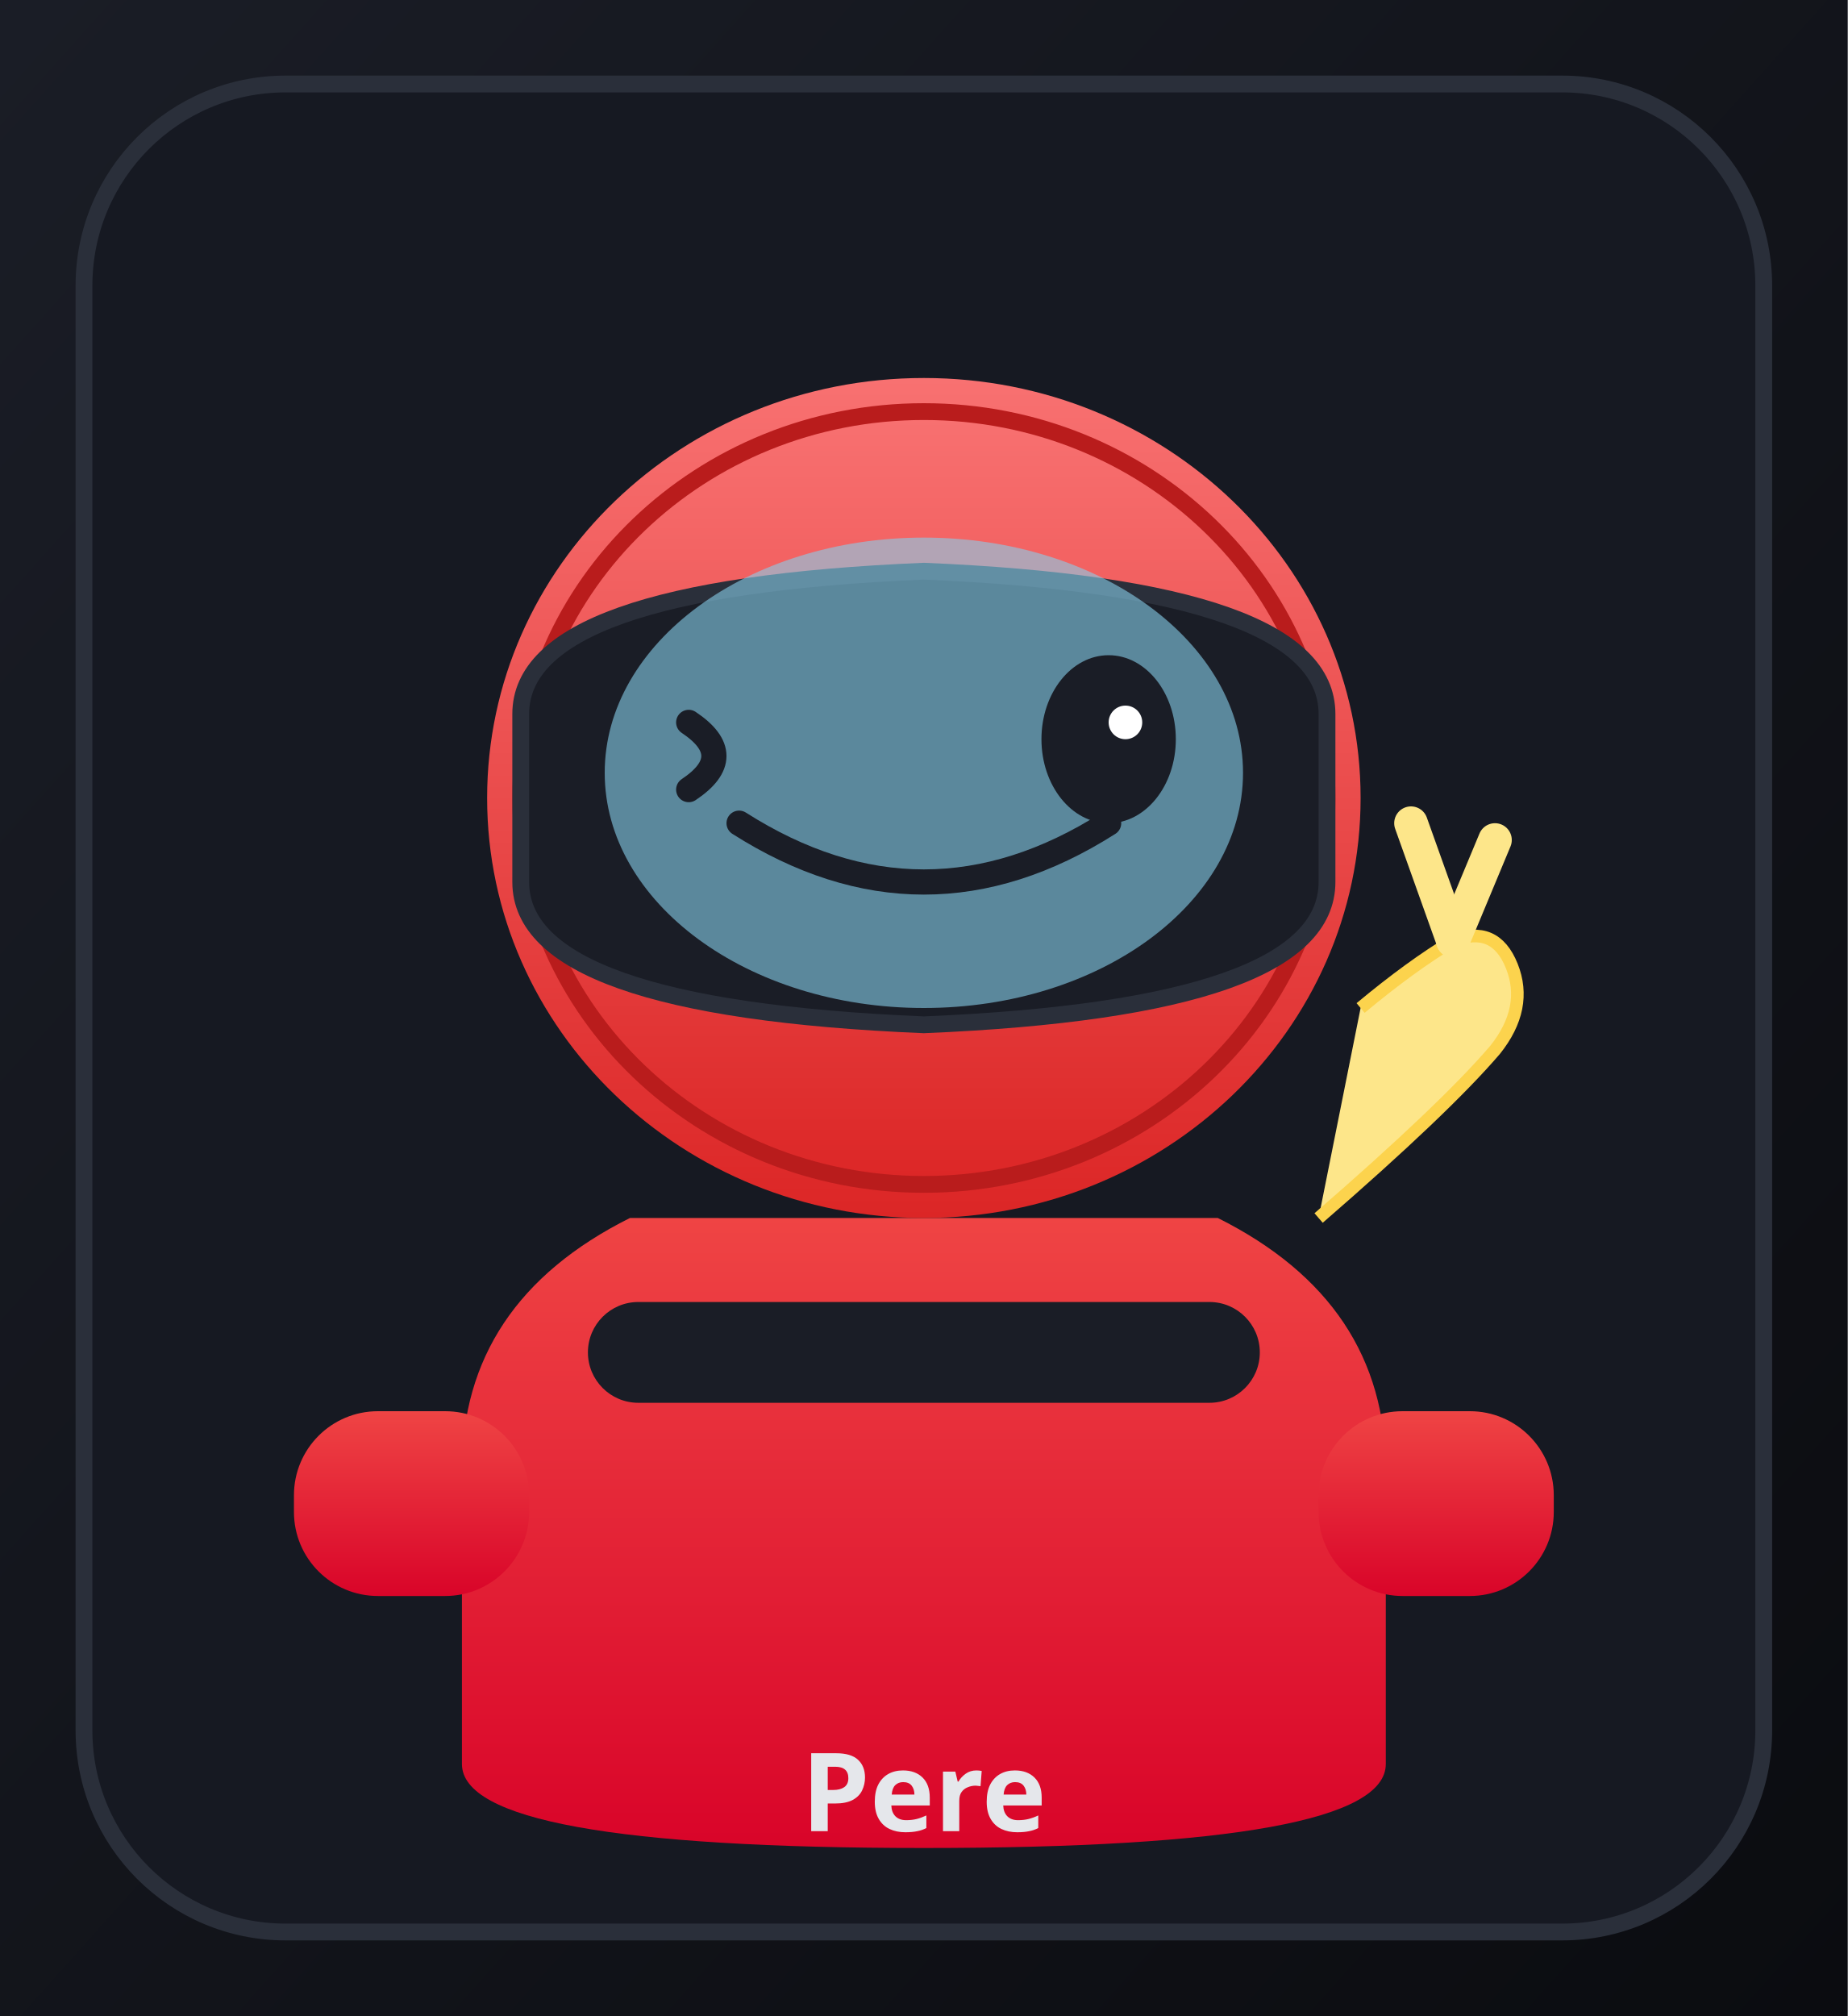
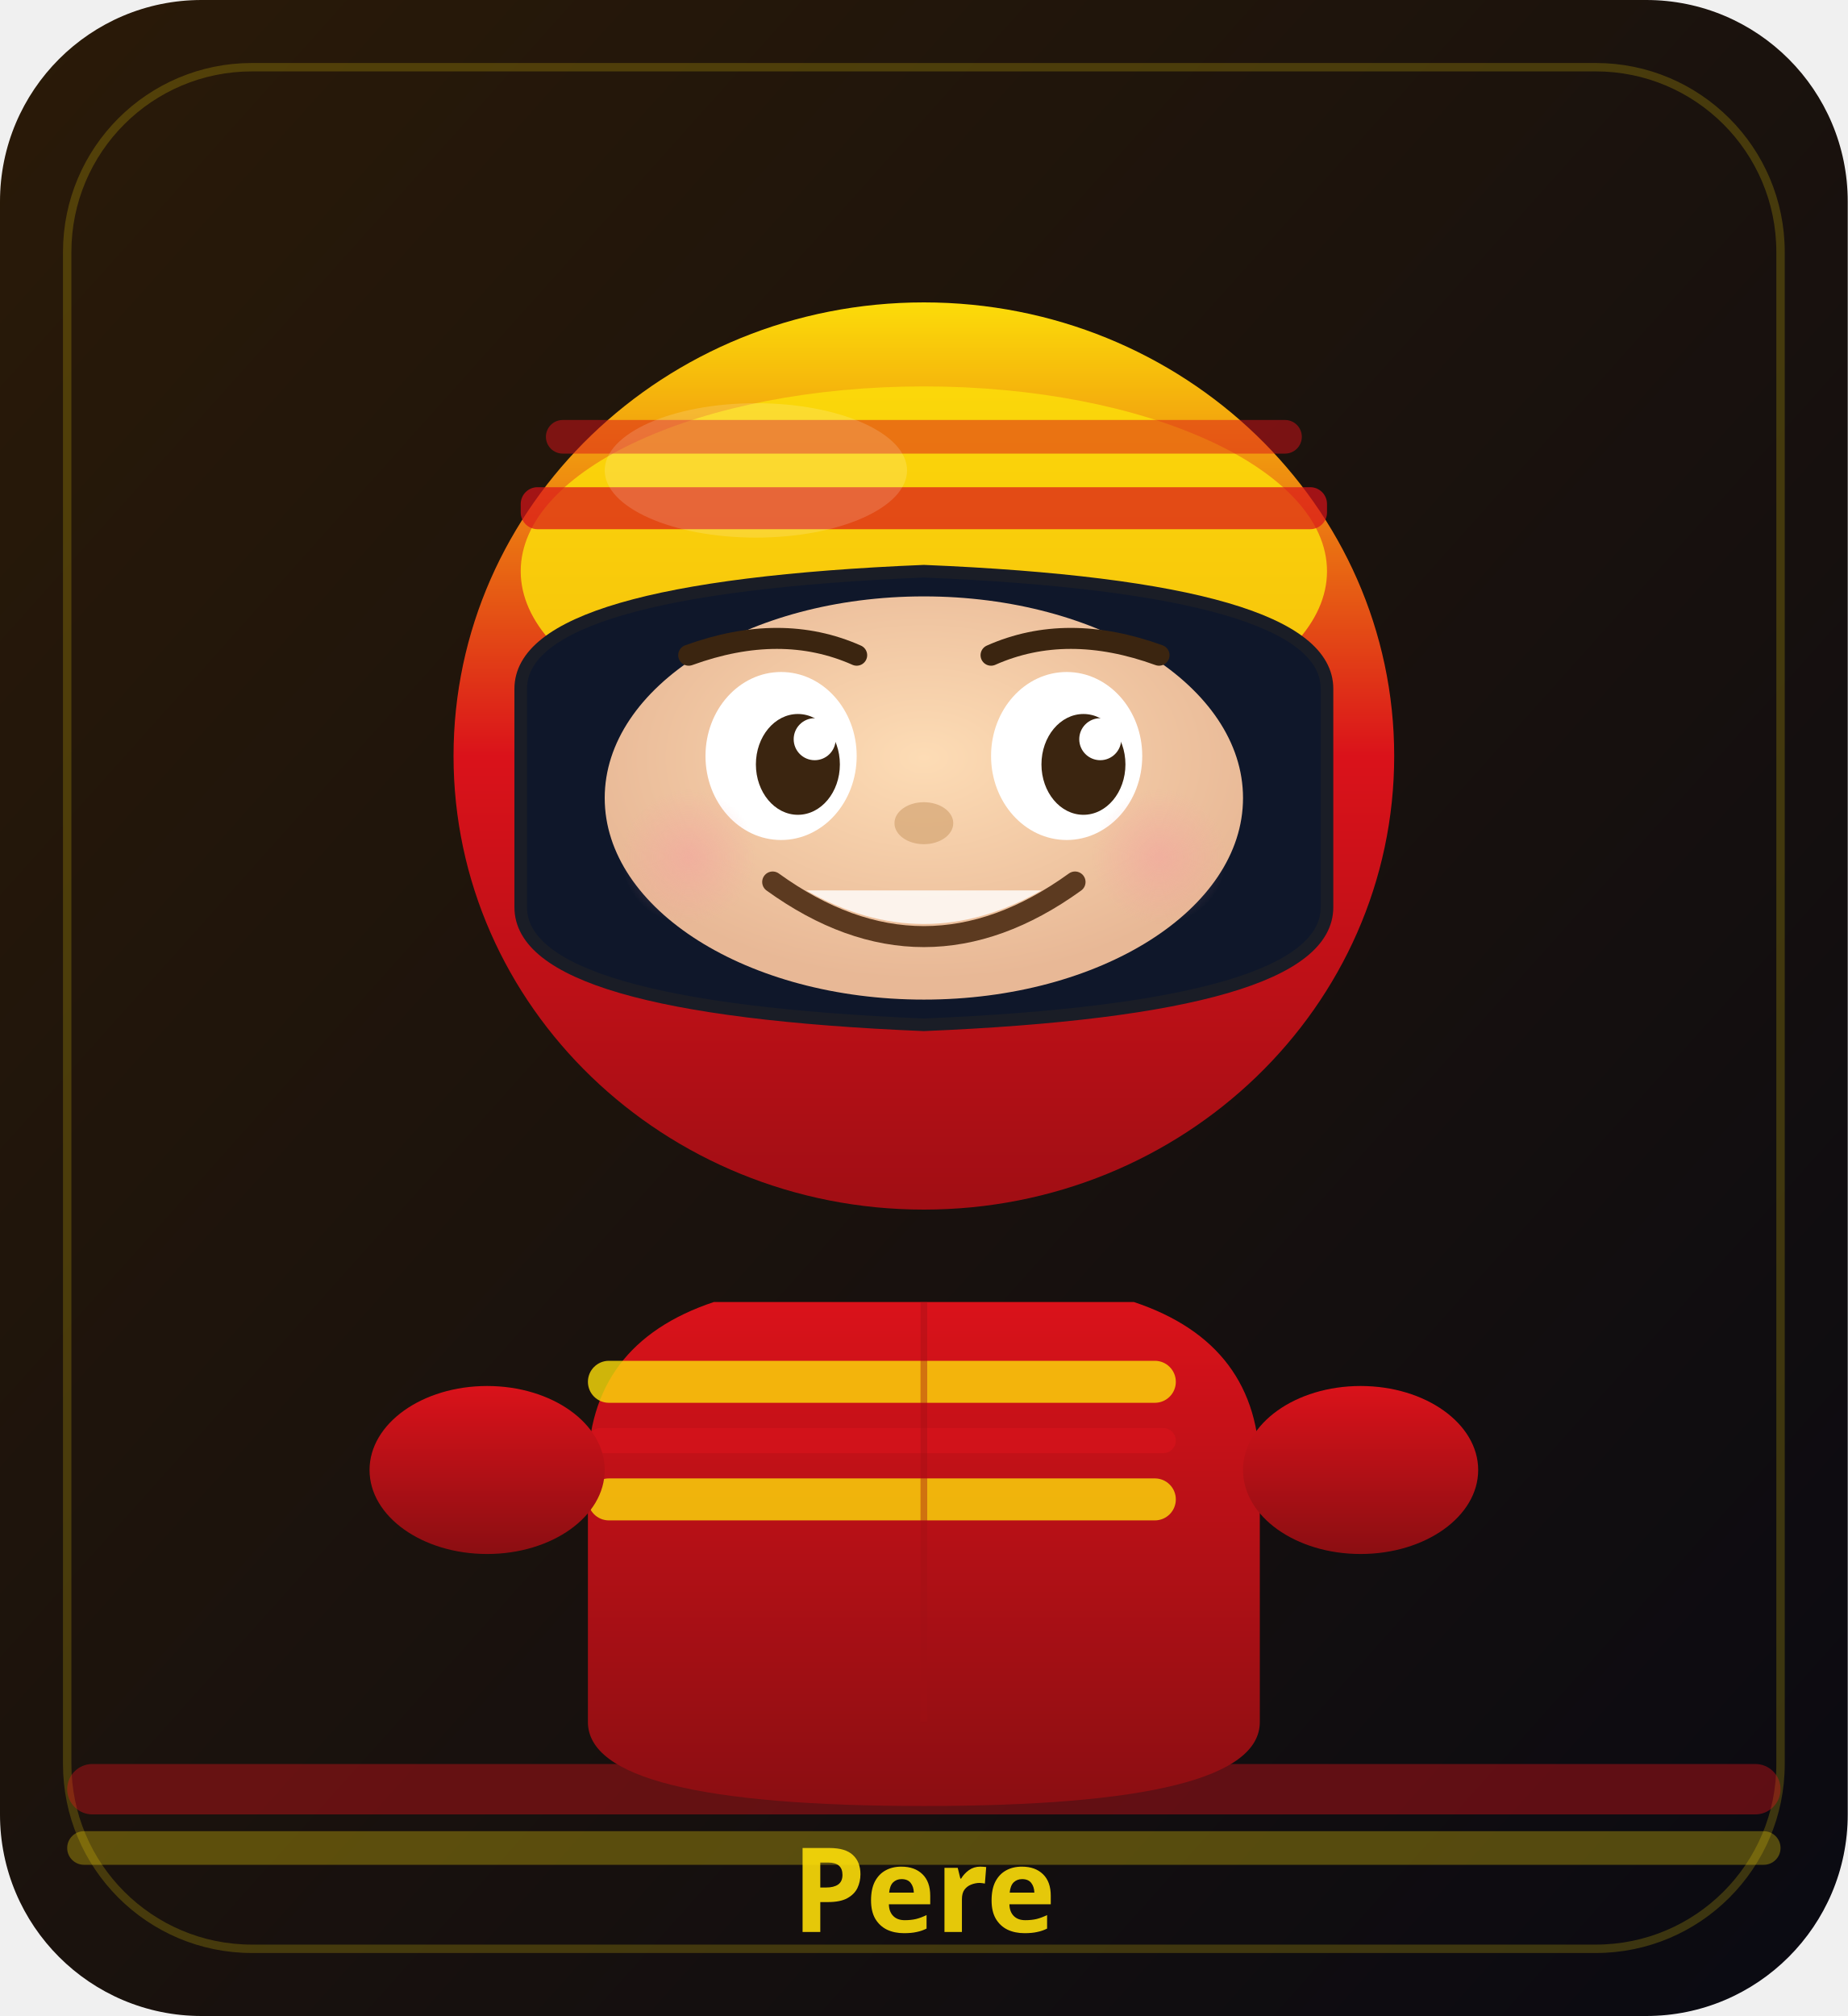
<svg xmlns="http://www.w3.org/2000/svg" viewBox="0 0 220 240">
  <defs>
-     <linearGradient id="pere-bg" x1="0%" y1="0%" x2="100%" y2="100%">
-       <stop offset="0%" style="stop-color:#1a1d26" />
-       <stop offset="100%" style="stop-color:#0b0c10" />
+     <linearGradient id="p-bg" x1="0%" y1="0%" x2="100%" y2="100%">
+       <stop offset="0%" stop-color="#2a1a08" />
+       <stop offset="100%" stop-color="#0a0a12" />
    </linearGradient>
-     <linearGradient id="pere-suit" x1="0%" y1="0%" x2="0%" y2="100%">
-       <stop offset="0%" style="stop-color:#EF4444" />
-       <stop offset="100%" style="stop-color:#D90429" />
+     <linearGradient id="p-helmet" x1="0%" y1="0%" x2="0%" y2="100%">
+       <stop offset="0%" stop-color="#FCDD09" />
+       <stop offset="50%" stop-color="#DA121A" />
+       <stop offset="100%" stop-color="#A00E14" />
    </linearGradient>
-     <linearGradient id="pere-helmet" x1="0%" y1="0%" x2="0%" y2="100%">
-       <stop offset="0%" style="stop-color:#F87171" />
-       <stop offset="100%" style="stop-color:#DC2626" />
+     <linearGradient id="p-suit" x1="0%" y1="0%" x2="0%" y2="100%">
+       <stop offset="0%" stop-color="#DA121A" />
+       <stop offset="100%" stop-color="#8B0E12" />
    </linearGradient>
+     <radialGradient id="p-skin" cx="50%" cy="40%" r="55%">
+       <stop offset="0%" stop-color="#FDDCB5" />
+       <stop offset="100%" stop-color="#E8B896" />
+     </radialGradient>
+     <radialGradient id="p-cheek" cx="50%" cy="50%" r="50%">
+       <stop offset="0%" stop-color="#F5A0A0" stop-opacity=".5" />
+       <stop offset="100%" stop-color="#F5A0A0" stop-opacity="0" />
+     </radialGradient>
  </defs>
-   <rect width="220" height="240" fill="url(#pere-bg)" />
-   <rect x="10" y="10" width="200" height="220" rx="24" fill="#161922" stroke="#2a2f3a" stroke-width="2" />
-   <path d="M55 175 Q55 155 75 145 L145 145 Q165 155 165 175 L165 210 Q165 220 110 220 Q55 220 55 210 Z" fill="url(#pere-suit)" />
-   <rect x="35" y="168" width="28" height="22" rx="10" fill="url(#pere-suit)" />
-   <rect x="157" y="168" width="28" height="22" rx="10" fill="url(#pere-suit)" />
-   <rect x="70" y="155" width="80" height="12" rx="6" fill="#1a1d26" />
-   <ellipse cx="110" cy="95" rx="52" ry="50" fill="url(#pere-helmet)" />
-   <ellipse cx="110" cy="95" rx="48" ry="46" fill="url(#pere-helmet)" stroke="#B91C1C" stroke-width="2" />
-   <path d="M62 85 Q62 70 110 68 Q158 70 158 85 L158 105 Q158 120 110 122 Q62 120 62 105 Z" fill="#1a1d26" stroke="#2a2f3a" stroke-width="2" />
-   <ellipse cx="110" cy="92" rx="38" ry="28" fill="#87CEEB" opacity="0.6" />
-   <path d="M82 86 Q88 90 82 94" stroke="#1a1d26" stroke-width="3" fill="none" stroke-linecap="round" />
-   <ellipse cx="132" cy="88" rx="8" ry="10" fill="#1a1d26" />
-   <circle cx="134" cy="86" r="2" fill="white" />
-   <path d="M88 98 Q110 112 132 98" stroke="#1a1d26" stroke-width="3" fill="none" stroke-linecap="round" />
-   <path d="M157 145 Q172 132 178 125 Q182 120 180 115 Q178 110 173 112 Q168 115 162 120" fill="#FDE68A" stroke="#FCD34D" stroke-width="1.5" />
-   <path d="M173 112 L178 100" stroke="#FDE68A" stroke-width="4" fill="none" stroke-linecap="round" />
-   <path d="M173 112 L168 98" stroke="#FDE68A" stroke-width="4" fill="none" stroke-linecap="round" />
-   <text x="110" y="218" font-family="system-ui,sans-serif" font-size="13" font-weight="600" fill="#e5e7eb" text-anchor="middle">Pere</text>
+   <rect width="220" height="240" rx="24" fill="url(#p-bg)" />
+   <rect x="8" y="8" width="204" height="224" rx="22" fill="none" stroke="#FCDD09" stroke-width="1" opacity=".2" />
+   <rect x="8" y="210" width="204" height="6" rx="3" fill="#DA121A" opacity=".4" />
+   <rect x="8" y="218" width="204" height="4" rx="2" fill="#FCDD09" opacity=".3" />
+   <path d="M70 175 Q70 160 85 155 L135 155 Q150 160 150 175 L150 205 Q150 215 110 215 Q70 215 70 205 Z" fill="url(#p-suit)" />
+   <rect x="70" y="162" width="70" height="5" rx="2.5" fill="#FCDD09" opacity=".8" />
+   <rect x="70" y="170" width="70" height="3" rx="1.5" fill="#DA121A" opacity=".6" />
+   <rect x="70" y="176" width="70" height="5" rx="2.5" fill="#FCDD09" opacity=".8" />
+   <path d="M110 155 L110 205" stroke="#A00E14" stroke-width=".8" opacity=".4" />
+   <ellipse cx="58" cy="175" rx="14" ry="10" fill="url(#p-suit)" />
+   <ellipse cx="162" cy="175" rx="14" ry="10" fill="url(#p-suit)" />
+   <ellipse cx="110" cy="90" rx="56" ry="54" fill="url(#p-helmet)" />
+   <ellipse cx="110" cy="68" rx="48" ry="22" fill="#FCDD09" opacity=".85" />
+   <rect x="62" y="58" width="96" height="5" rx="2" fill="#DA121A" opacity=".7" />
+   <rect x="65" y="50" width="90" height="4" rx="2" fill="#DA121A" opacity=".5" />
+   <ellipse cx="90" cy="56" rx="18" ry="8" fill="white" opacity=".15" />
+   <path d="M62 82 Q62 70 110 68 Q158 70 158 82 L158 108 Q158 120 110 122 Q62 120 62 108 Z" fill="#0f172a" stroke="#1a1d26" stroke-width="1.5" />
+   <ellipse cx="110" cy="95" rx="38" ry="24" fill="url(#p-skin)" />
+   <ellipse cx="93" cy="90" rx="9" ry="10" fill="white" />
+   <ellipse cx="127" cy="90" rx="9" ry="10" fill="white" />
+   <ellipse cx="95" cy="91" rx="5" ry="6" fill="#3B2510" />
+   <ellipse cx="129" cy="91" rx="5" ry="6" fill="#3B2510" />
+   <circle cx="97" cy="88" r="2.5" fill="white" />
+   <circle cx="131" cy="88" r="2.5" fill="white" />
+   <path d="M82 78 Q93 74 102 78" stroke="#3B2510" stroke-width="2.5" fill="none" stroke-linecap="round" />
+   <path d="M118 78 Q127 74 138 78" stroke="#3B2510" stroke-width="2.5" fill="none" stroke-linecap="round" />
+   <ellipse cx="110" cy="98" rx="3.5" ry="2.5" fill="#D4A574" opacity=".7" />
+   <path d="M92 105 Q110 118 128 105" stroke="#5C3A20" stroke-width="2.5" fill="none" stroke-linecap="round" />
+   <path d="M96 106 Q110 114 124 106" fill="white" opacity=".8" />
+   <circle cx="82" cy="102" r="8" fill="url(#p-cheek)" />
+   <circle cx="138" cy="102" r="8" fill="url(#p-cheek)" />
+   <text x="110" y="230" font-family="system-ui,sans-serif" font-size="14" font-weight="700" fill="#FCDD09" text-anchor="middle" opacity=".9">Pere</text>
</svg>
